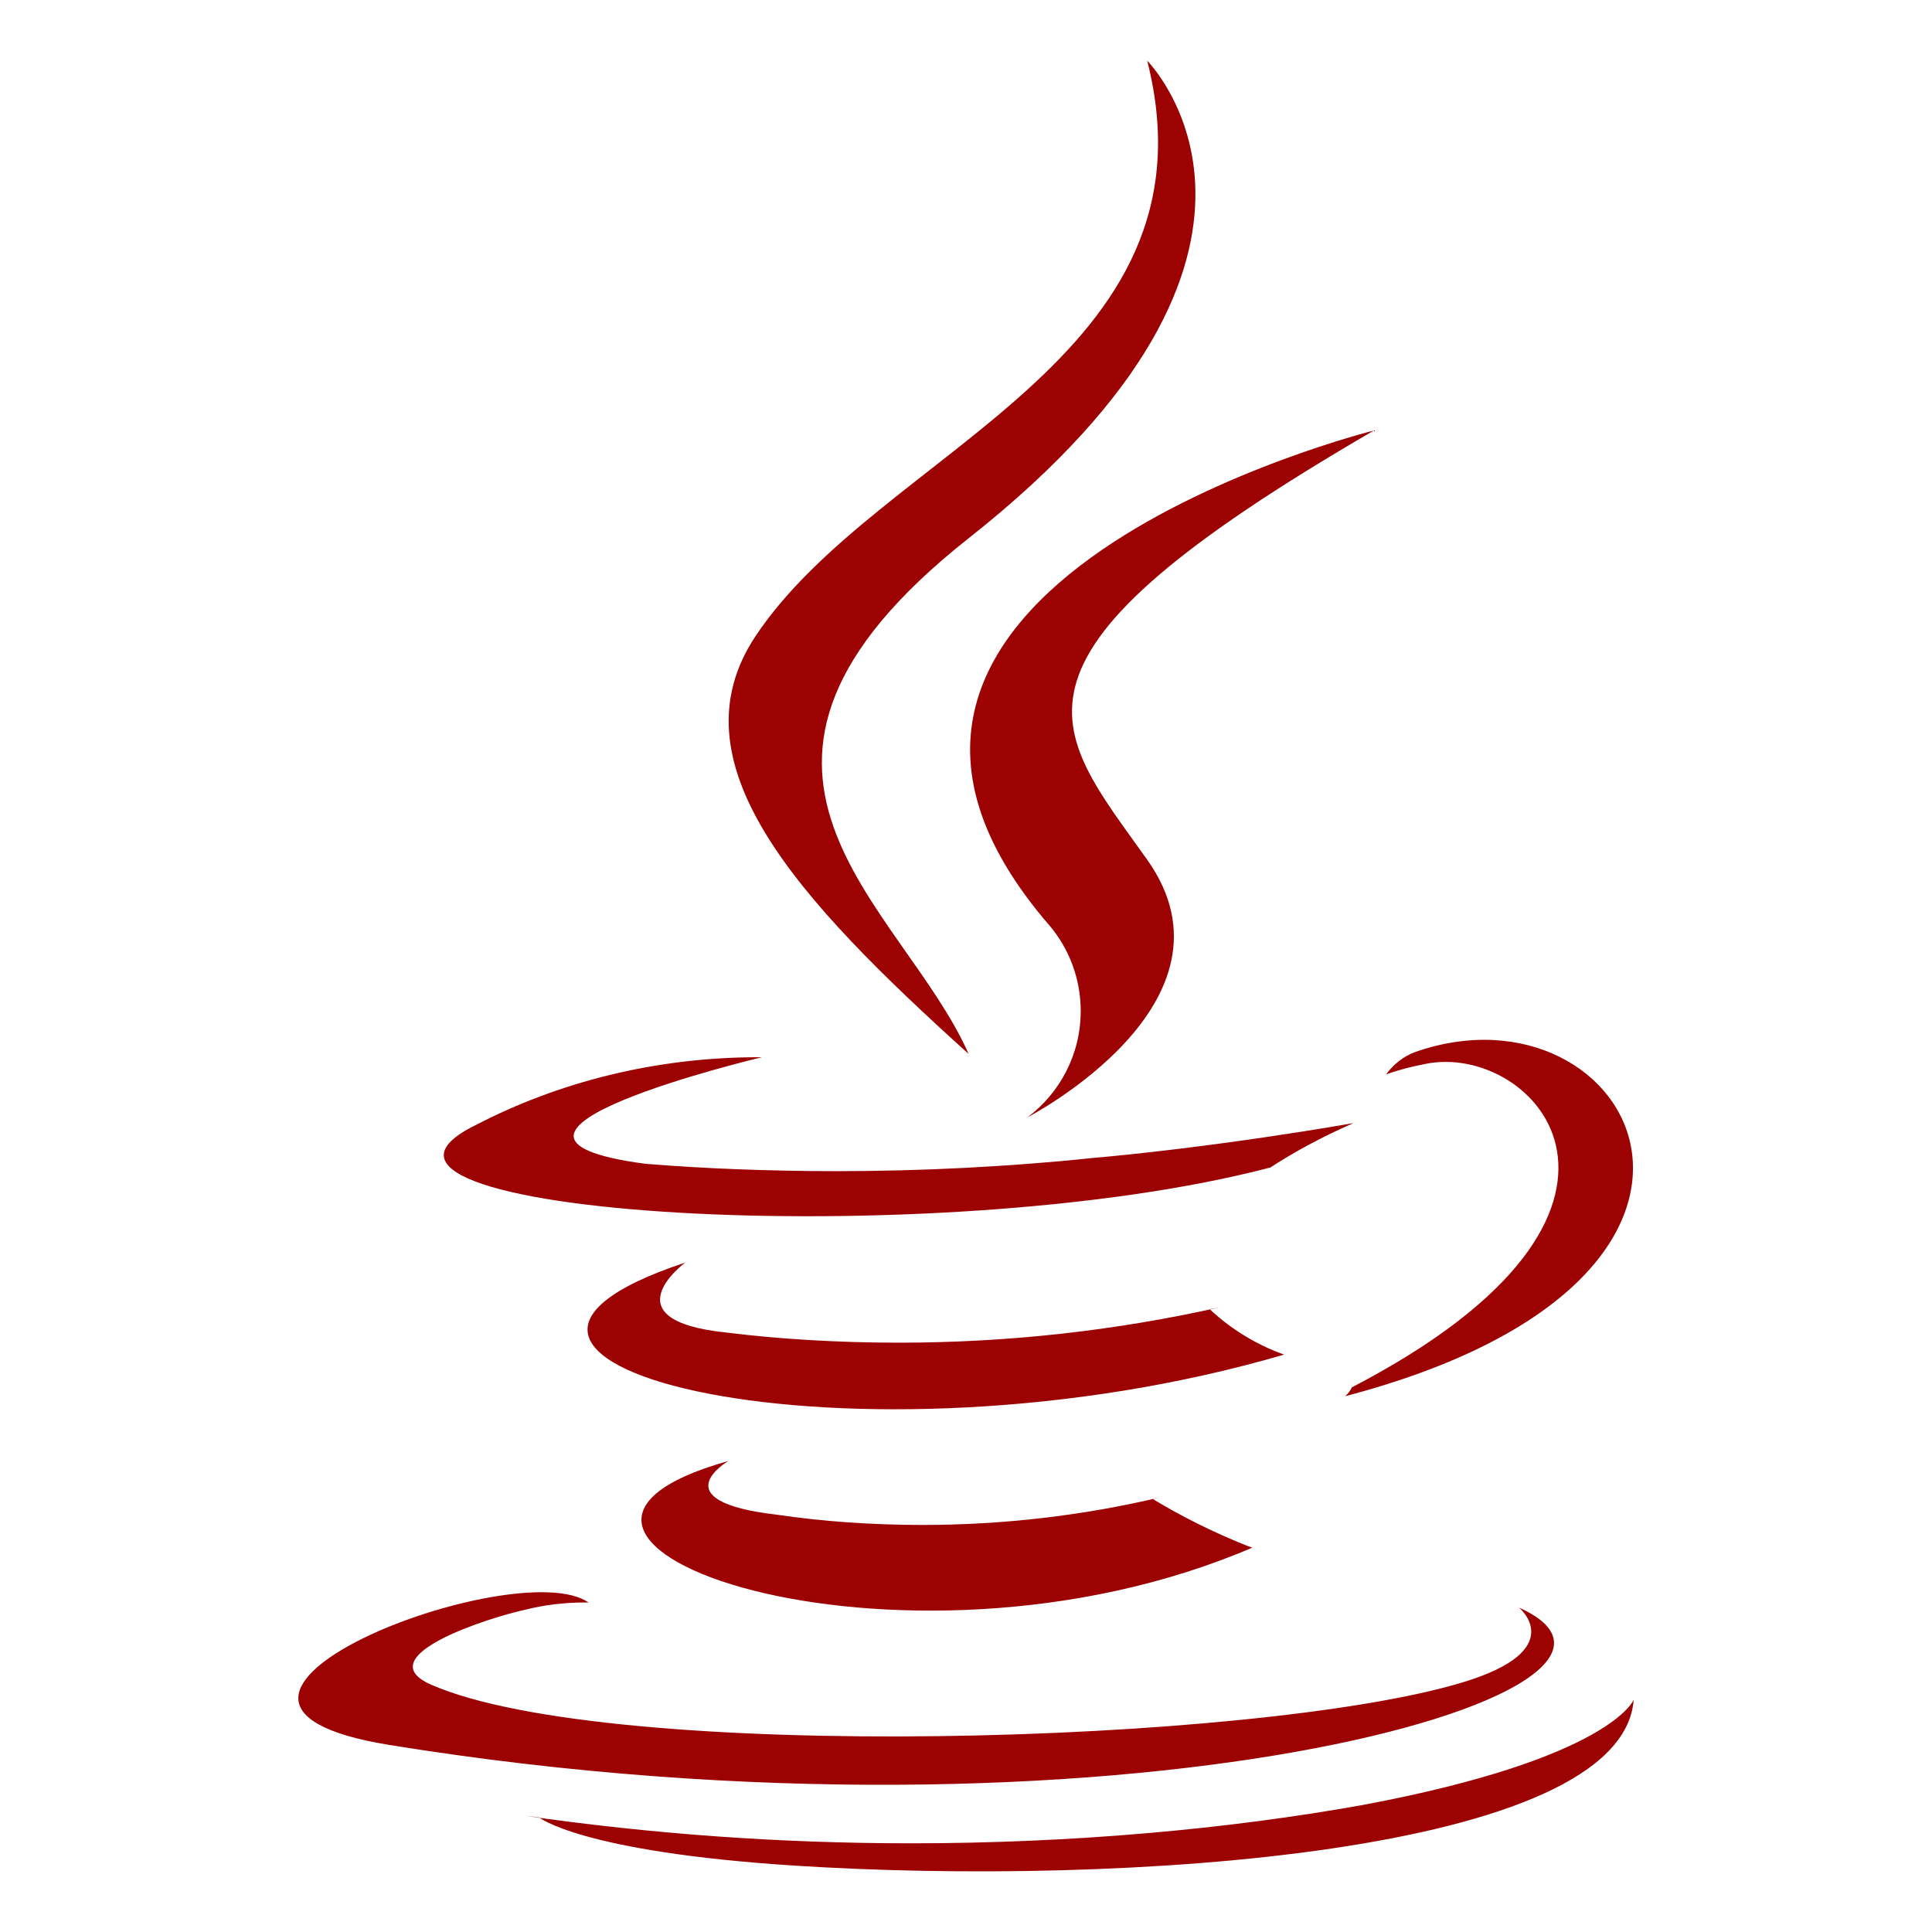
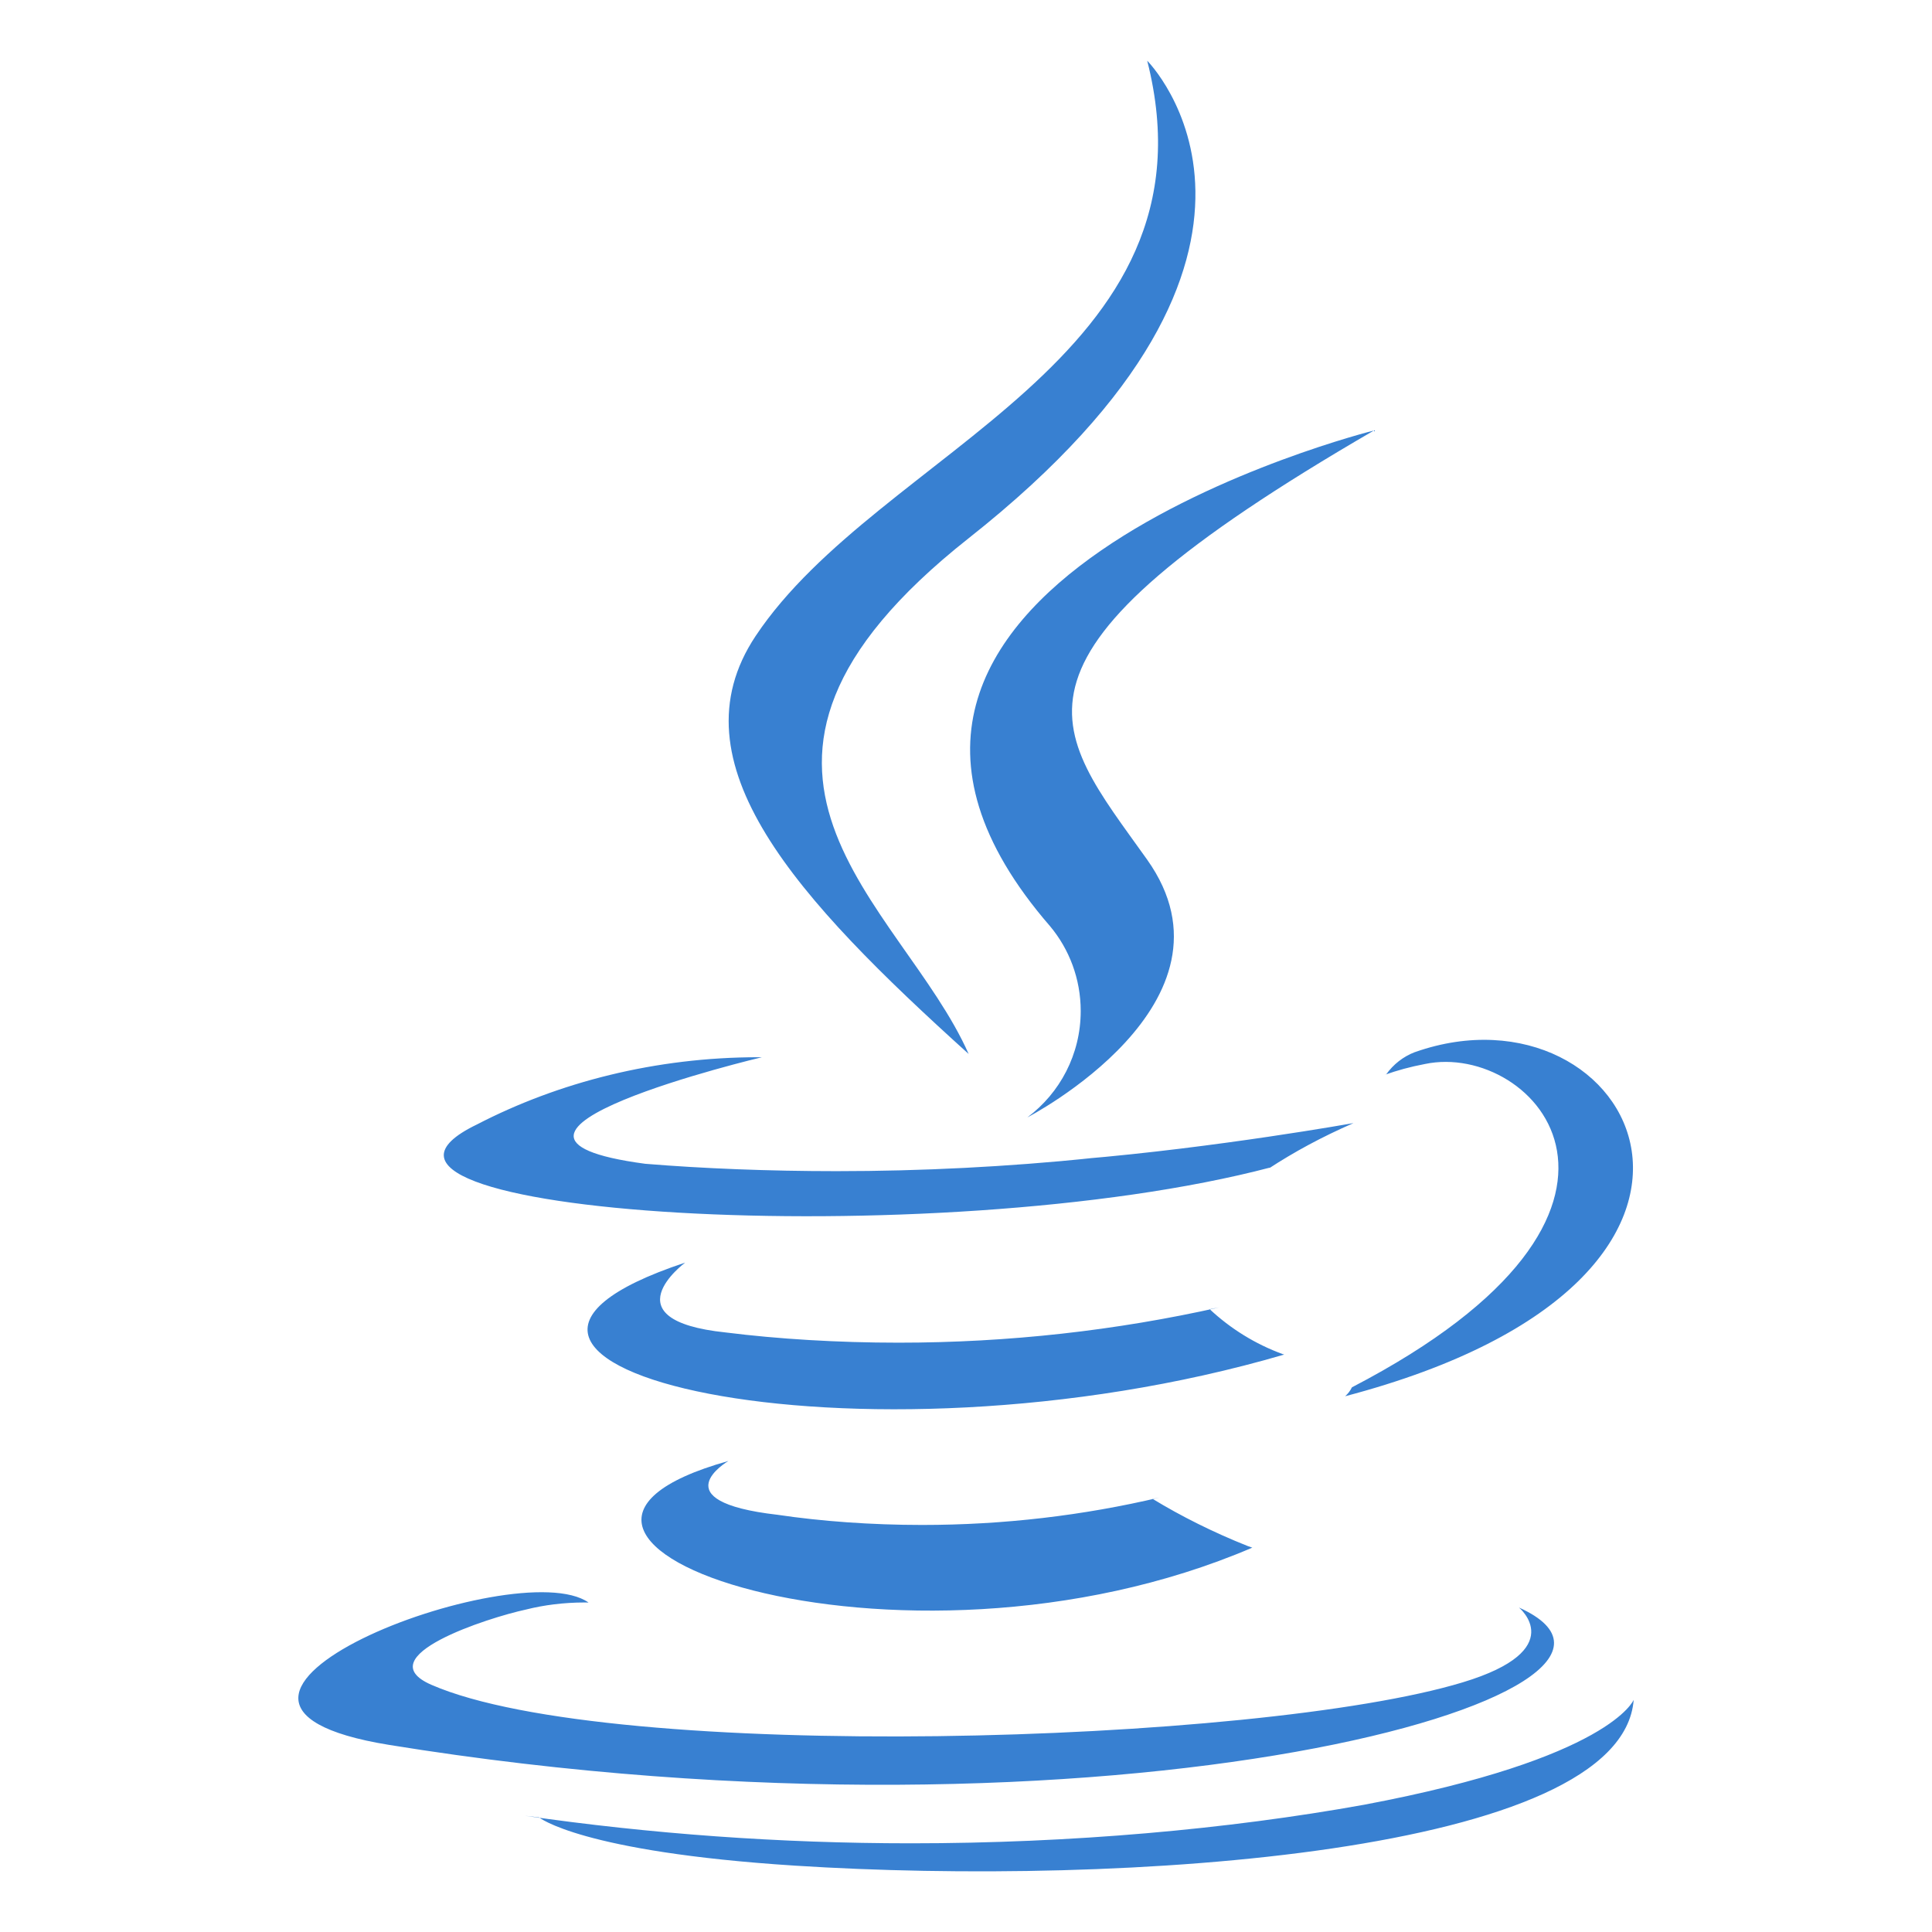
- <svg xmlns="http://www.w3.org/2000/svg" fill="#9c0202" width="256px" height="256px" viewBox="0 0 32 32" version="1.1">
+ <svg xmlns="http://www.w3.org/2000/svg" fill="#0760c5cc" width="256px" height="256px" viewBox="0 0 32 32" version="1.1">
  <g id="SVGRepo_bgCarrier" stroke-width="0" />
  <g id="SVGRepo_tracerCarrier" stroke-linecap="round" stroke-linejoin="round" />
  <g id="SVGRepo_iconCarrier">
    <path d="M13.168 30.901c5.401 0.346 13.695-0.191 13.891-2.747 0 0-0.377 0.968-4.464 1.738-2.257 0.407-4.855 0.639-7.508 0.639-2.173 0-4.309-0.156-6.398-0.457l0.239 0.028c0-0.001 0.691 0.571 4.24 0.799zM19 1.004s3.117 3.117-2.955 7.91c-4.869 3.845-1.11 6.038-0.001 8.543-2.842-2.566-4.927-4.821-3.529-6.922 2.054-3.085 7.744-4.58 6.486-9.531zM22.393 22.978c5.627-2.924 3.025-5.735 1.21-5.355-0.249 0.047-0.465 0.107-0.674 0.182l0.030-0.009c0.119-0.167 0.283-0.296 0.474-0.369l0.007-0.002c3.593-1.263 6.356 3.725-1.16 5.701 0.046-0.041 0.084-0.090 0.111-0.145l0.001-0.003zM12.616 17.512s-5.451 1.295-1.929 1.764c0.948 0.078 2.052 0.122 3.166 0.122 1.424 0 2.831-0.073 4.218-0.214l-0.174 0.014c2.257-0.19 4.521-0.596 4.521-0.596-0.531 0.232-0.982 0.477-1.409 0.756l0.037-0.022c-5.535 1.456-16.228 0.779-13.149-0.71 1.357-0.703 2.963-1.115 4.665-1.115 0.019 0 0.038 0 0.057 0h-0.003zM25.16 26.627s0.849 0.699-0.933 1.238c-3.389 1.027-14.106 1.336-17.081 0.041-1.070-0.466 0.937-1.112 1.567-1.247 0.291-0.074 0.626-0.117 0.97-0.117 0.023 0 0.045 0 0.068 0.001l-0.003-0c-1.191-0.839-7.693 1.646-3.303 2.358 11.972 1.941 21.821-0.875 18.716-2.274zM17.395 15.344c0.314 0.377 0.505 0.868 0.505 1.402 0 0.719-0.346 1.358-0.88 1.759l-0.006 0.004s3.673-1.897 1.986-4.271c-1.576-2.214-2.784-3.314 3.758-7.108 0-0.001-10.267 2.563-5.363 8.214zM11.346 20.915s-1.285 0.951 0.677 1.155c0.859 0.108 1.852 0.169 2.86 0.169 1.826 0 3.605-0.202 5.315-0.585l-0.162 0.030c0.344 0.322 0.755 0.578 1.209 0.744l0.025 0.008c-7.097 2.076-15.004 0.162-9.925-1.522zM12.065 24.198s-1.146 0.667 0.816 0.892c0.719 0.107 1.548 0.168 2.392 0.168 1.354 0 2.671-0.157 3.934-0.455l-0.116 0.023c0.467 0.285 1.010 0.557 1.577 0.782l0.074 0.026c-5.872 2.516-13.287-0.147-8.676-1.436z" />
  </g>
</svg>
